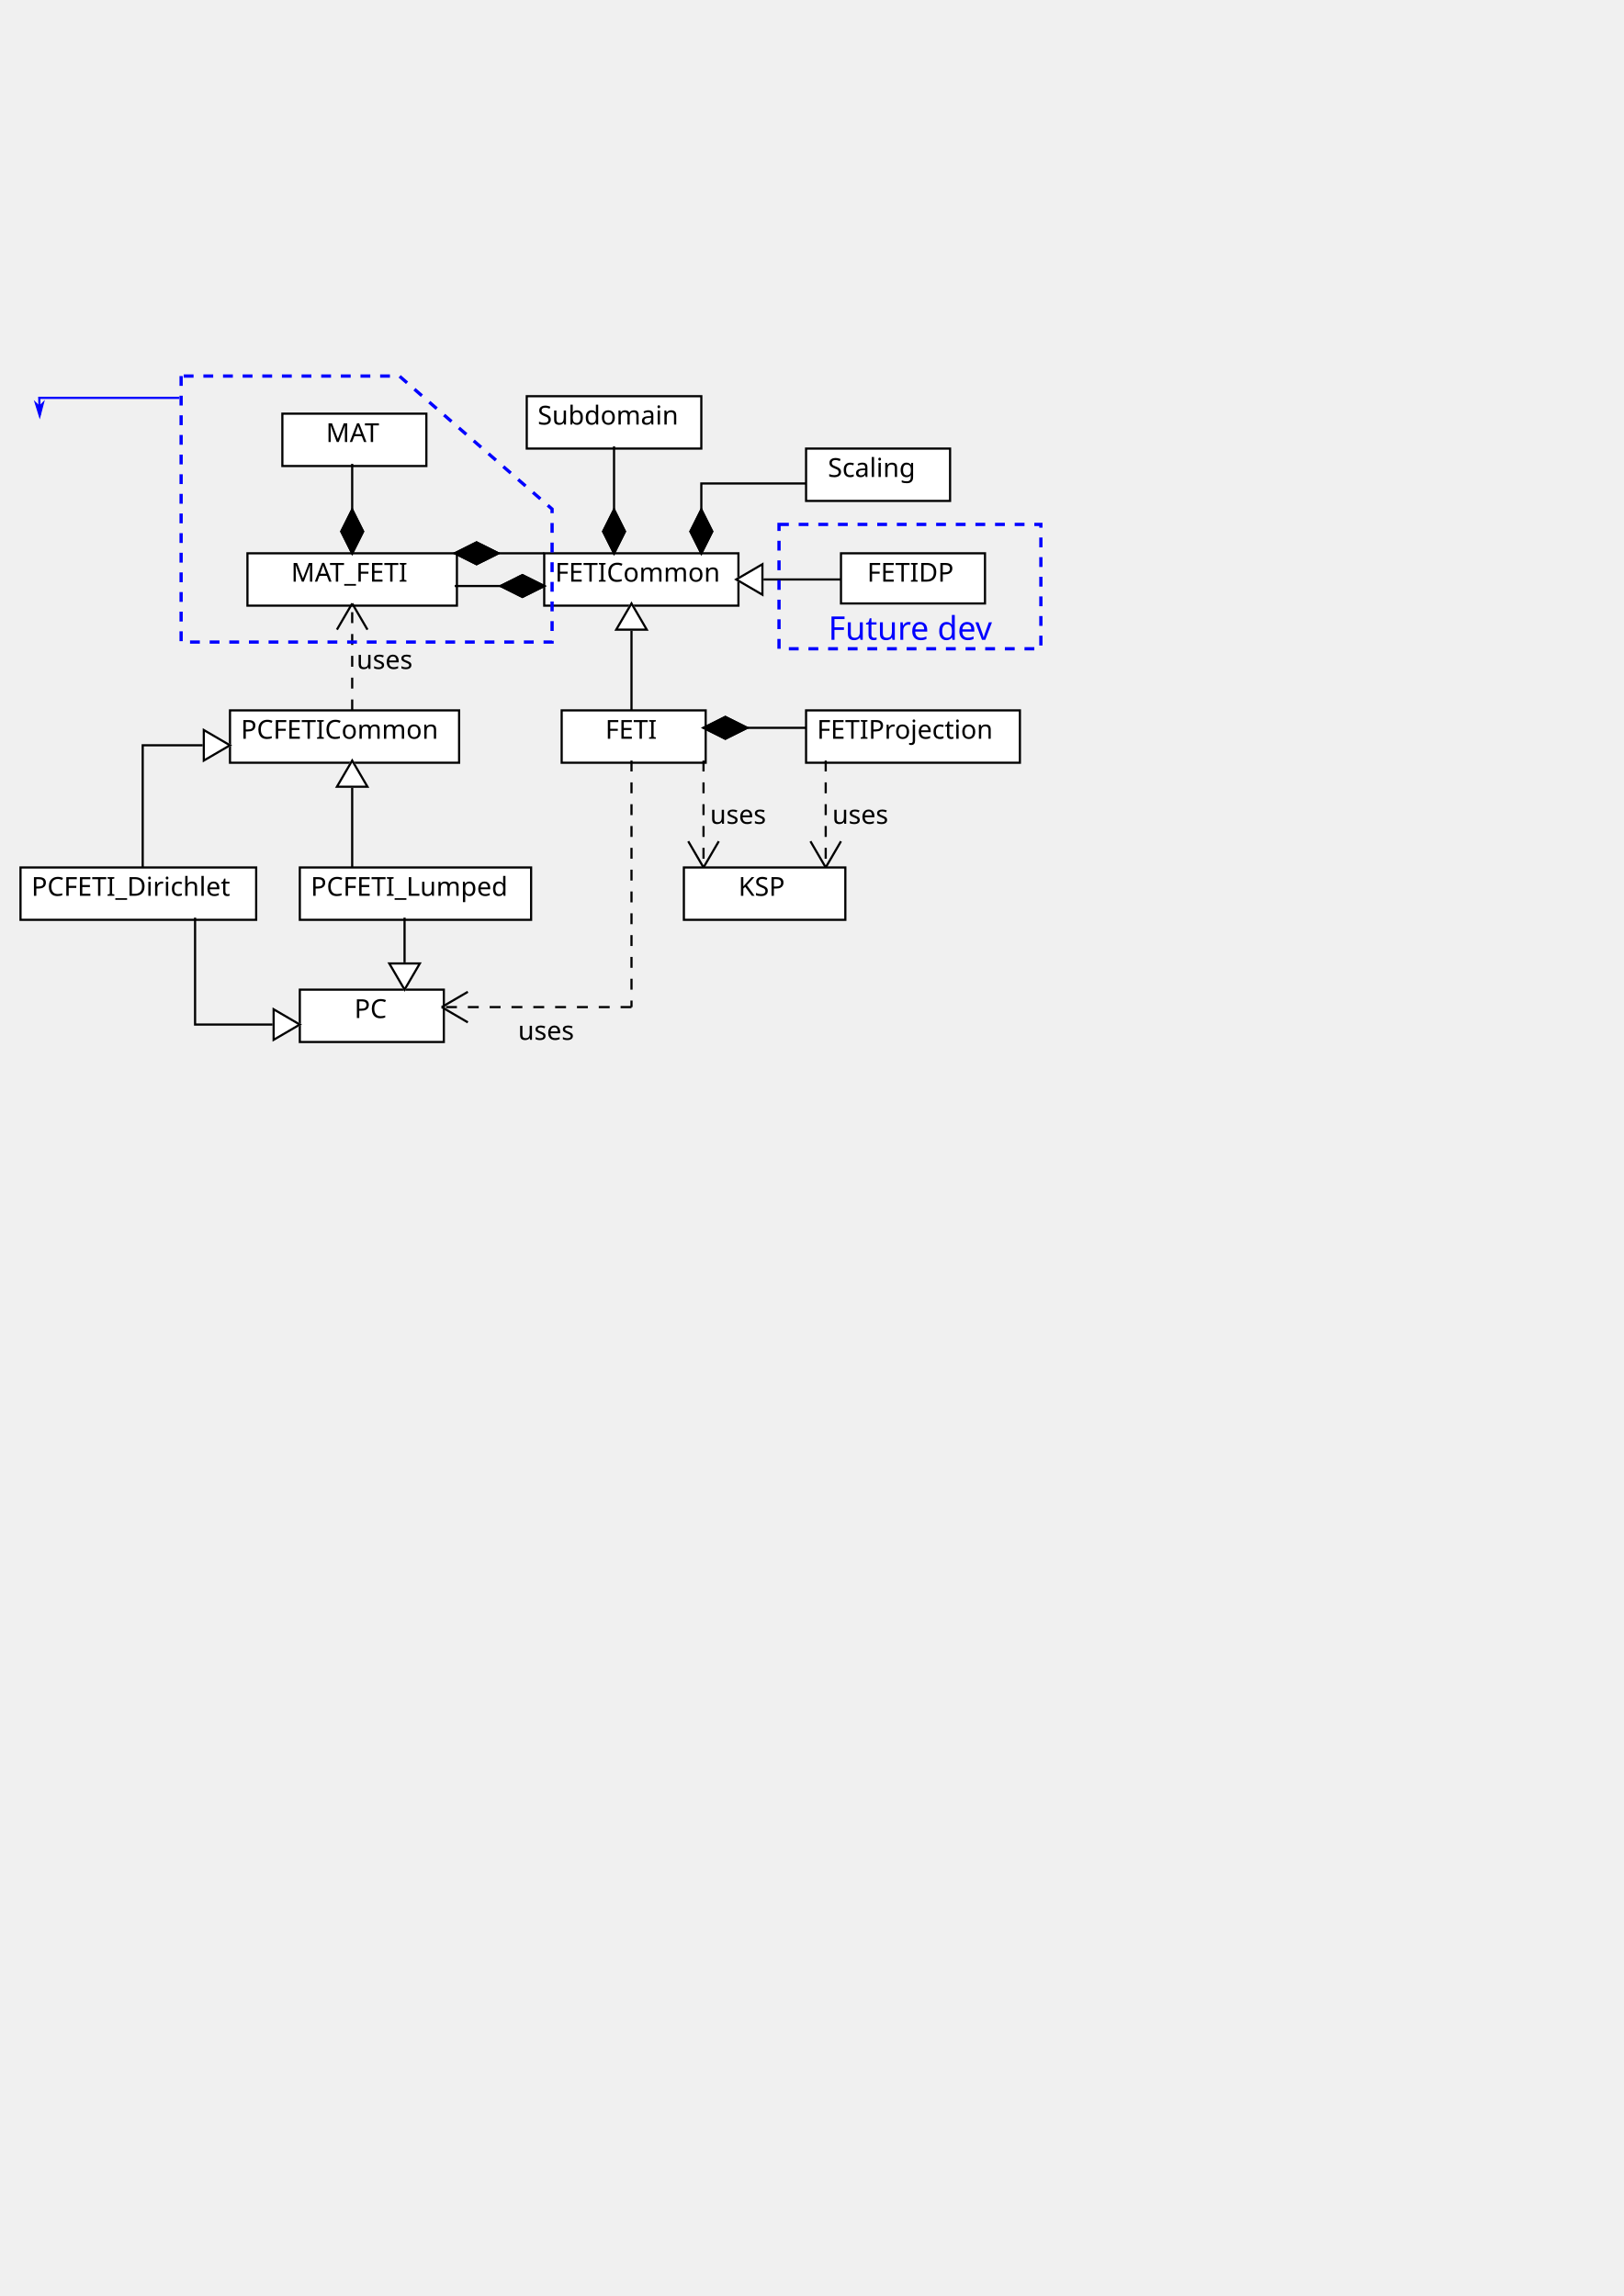
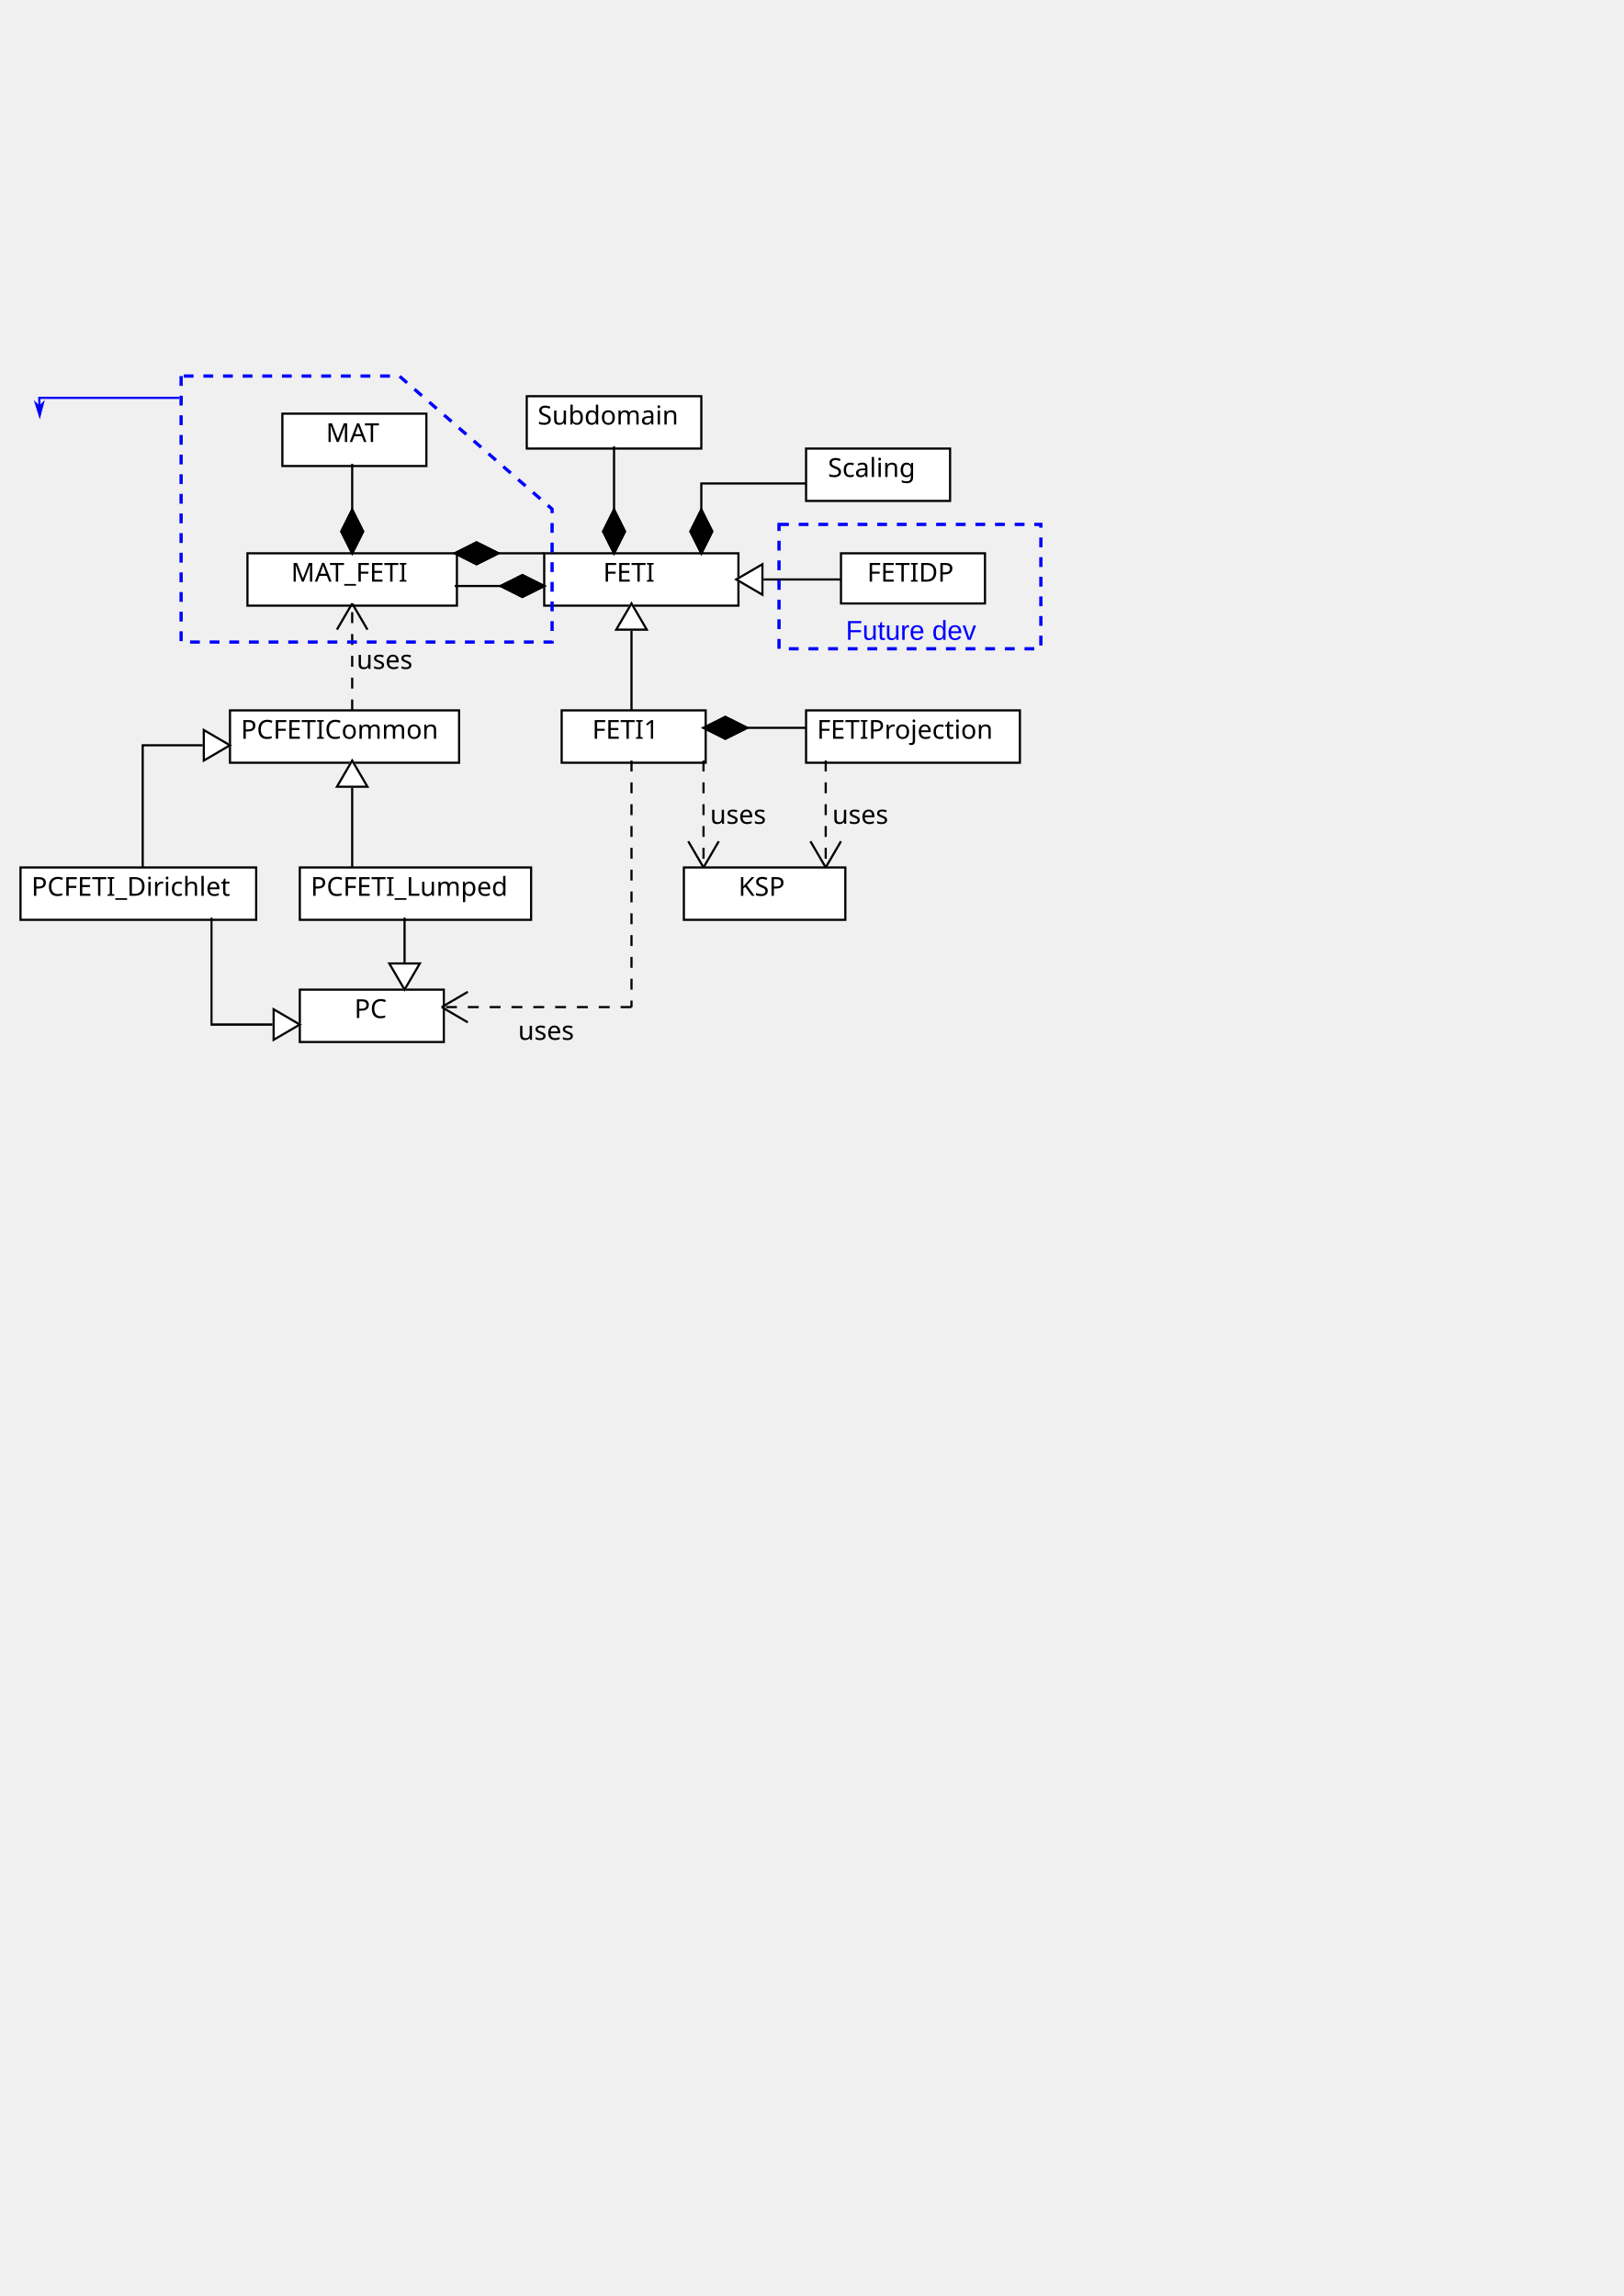
<svg xmlns="http://www.w3.org/2000/svg" width="210mm" height="297mm" viewBox="0 0 744.094 1052.362" id="svg2" version="1.1">
  <defs id="defs4">
    <marker orient="auto" refY="0.0" refX="0.0" id="Arrow1Mend" style="overflow:visible;">
      <path id="path4151" d="M 0.0,0.0 L 5.0,-5.0 L -12.5,0.0 L 5.0,5.0 L 0.0,0.0 z " style="fill-rule:evenodd;stroke:#0000ff;stroke-width:1pt;stroke-opacity:1;fill:#0000ff;fill-opacity:1" transform="scale(0.4) rotate(180) translate(10,0)" />
    </marker>
    <marker orient="auto" refY="0.0" refX="0.0" id="DiamondL" style="overflow:visible">
      <path id="path4221" d="M 0,-7.071 L -7.071,0 L 0,7.071 L 7.071,0 L 0,-7.071 z " style="fill-rule:evenodd;stroke:#000000;stroke-width:1pt;stroke-opacity:1;fill:#000000;fill-opacity:1" transform="scale(0.8)" />
    </marker>
  </defs>
  <g id="layer1">
    <rect style="fill:#ffffff;stroke:#ffffff;stroke-width:1" height="24" width="89" x="249.396" y="253.598" id="rect4458" />
    <rect style="fill:none;stroke:#000000;stroke-width:1" height="24" width="89" x="249.396" y="253.598" id="rect4460" />
-     <text style="font-size:12px;font-family:Dialog" font-size="12" x="254.396" y="266.598" id="text4462">FETICommon</text>
+     <text style="font-size:12px;font-family:Dialog" font-size="12" x="276.396" y="266.598" id="text4462">FETI</text>
    <rect style="fill:#ffffff;stroke:#ffffff;stroke-width:1" height="23" width="66" x="385.396" y="253.598" id="rect4464" />
    <rect style="fill:none;stroke:#000000;stroke-width:1" height="23" width="66" x="385.396" y="253.598" id="rect4466" />
    <text style="font-size:12px;font-family:Dialog" font-size="12" x="397.396" y="266.598" id="text4468">FETIDP</text>
    <rect style="fill:#ffffff;stroke:#ffffff;stroke-width:1" height="24" width="66" x="369.396" y="205.598" id="rect4470" />
    <rect style="fill:none;stroke:#000000;stroke-width:1" height="24" width="66" x="369.396" y="205.598" id="rect4472" />
    <text style="font-size:12px;font-family:Dialog" font-size="12" x="379.396" y="218.598" id="text4474">Scaling</text>
    <rect style="fill:#ffffff;stroke:#ffffff;stroke-width:1" height="24" width="98" x="369.396" y="325.598" id="rect4476" />
    <rect style="fill:none;stroke:#000000;stroke-width:1" height="24" width="98" x="369.396" y="325.598" id="rect4478" />
    <text style="font-size:12px;font-family:Dialog" font-size="12" x="374.396" y="338.598" id="text4480">FETIProjection</text>
    <rect style="fill:#ffffff;stroke:#ffffff;stroke-width:1" height="24" width="66" x="257.396" y="325.598" id="rect4482" />
    <rect style="fill:none;stroke:#000000;stroke-width:1" height="24" width="66" x="257.396" y="325.598" id="rect4484" />
-     <text style="font-size:12px;font-family:Dialog" font-size="12" x="277.396" y="338.598" id="text4486">FETI</text>
+     <text style="font-size:12px;font-family:Dialog" font-size="12" x="271.396" y="338.598" id="text4486">FETI1</text>
    <rect style="fill:#ffffff;stroke:#ffffff;stroke-width:1" height="24" width="74" x="313.396" y="397.598" id="rect4488" />
    <rect style="fill:none;stroke:#000000;stroke-width:1" height="24" width="74" x="313.396" y="397.598" id="rect4490" />
    <text style="font-size:12px;font-family:Dialog" font-size="12" x="338.396" y="410.598" id="text4492">KSP</text>
    <rect style="fill:#ffffff;stroke:#ffffff;stroke-width:1" height="24" width="66" x="137.396" y="453.598" id="rect4494" />
    <rect style="fill:none;stroke:#000000;stroke-width:1" height="24" width="66" x="137.396" y="453.598" id="rect4496" />
    <text style="font-size:12px;font-family:Dialog" font-size="12" x="162.396" y="466.598" id="text4498">PC</text>
    <rect style="fill:#ffffff;stroke:#ffffff;stroke-width:1" height="24" width="106" x="137.396" y="397.598" id="rect4500" />
    <rect style="fill:none;stroke:#000000;stroke-width:1" height="24" width="106" x="137.396" y="397.598" id="rect4502" />
    <text style="font-size:12px;font-family:Dialog" font-size="12" x="142.396" y="410.598" id="text4504">PCFETI_Lumped</text>
    <rect style="fill:#ffffff;stroke:#ffffff;stroke-width:1" height="24" width="105" x="105.396" y="325.598" id="rect4506" />
    <rect style="fill:none;stroke:#000000;stroke-width:1" height="24" width="105" x="105.396" y="325.598" id="rect4508" />
    <text style="font-size:12px;font-family:Dialog" font-size="12" x="110.396" y="338.598" id="text4510">PCFETICommon</text>
    <rect style="fill:#ffffff;stroke:#ffffff;stroke-width:1" height="24" width="96" x="113.396" y="253.598" id="rect4512" />
    <rect style="fill:none;stroke:#000000;stroke-width:1" height="24" width="96" x="113.396" y="253.598" id="rect4514" />
    <text style="font-size:12px;font-family:Dialog" font-size="12" x="133.396" y="266.598" id="text4516">MAT_FETI</text>
    <rect style="fill:#ffffff;stroke:#ffffff;stroke-width:1" height="24" width="80" x="241.396" y="181.598" id="rect4518" />
    <rect style="fill:none;stroke:#000000;stroke-width:1" height="24" width="80" x="241.396" y="181.598" id="rect4520" />
    <text style="font-size:12px;font-family:Dialog" font-size="12" x="246.396" y="194.598" id="text4522">Subdomain</text>
    <rect style="fill:#ffffff;stroke:#ffffff;stroke-width:1" height="24" width="66" x="129.396" y="189.598" id="rect4524" />
    <rect style="fill:none;stroke:#000000;stroke-width:1" height="24" width="66" x="129.396" y="189.598" id="rect4526" />
    <text style="font-size:12px;font-family:Dialog" font-size="12" x="149.396" y="202.598" id="text4528">MAT</text>
    <polyline style="fill:none;stroke:#000000;stroke-width:1" points="401,98 353,98" id="polyline4530" transform="translate(-15.604,167.5981)" />
    <polygon style="fill:#ffffff;stroke:#ffffff;stroke-width:1" points="365,91 365,105 353,98 " id="polygon4532" transform="translate(-15.604,167.5981)" />
    <polygon style="fill:none;stroke:#000000;stroke-width:1" points="365,91 365,105 353,98 " id="polygon4534" transform="translate(-15.604,167.5981)" />
    <polyline style="fill:none;stroke:#000000;stroke-width:1" points="305,158 305,109" id="polyline4536" transform="translate(-15.604,167.5981)" />
    <polygon style="fill:#ffffff;stroke:#ffffff;stroke-width:1" points="312,121 298,121 305,109 " id="polygon4538" transform="translate(-15.604,167.5981)" />
    <polygon style="fill:none;stroke:#000000;stroke-width:1" points="312,121 298,121 305,109 " id="polygon4540" transform="translate(-15.604,167.5981)" />
    <polyline style="fill:none;stroke:#000000;stroke-width:1" points="177,230 177,181" id="polyline4542" transform="translate(-15.604,167.5981)" />
    <polygon style="fill:#ffffff;stroke:#ffffff;stroke-width:1" points="184,193 170,193 177,181 " id="polygon4544" transform="translate(-15.604,167.5981)" />
    <polygon style="fill:none;stroke:#000000;stroke-width:1" points="184,193 170,193 177,181 " id="polygon4546" transform="translate(-15.604,167.5981)" />
    <circle style="fill:#ffffff;stroke:#ffffff;stroke-width:1" r="0" cx="160.396" cy="374.598" id="ellipse4550" />
    <polyline style="fill:none;stroke:#000000;stroke-width:1" points="201,253 201,286" id="polyline4552" transform="translate(-15.604,167.5981)" />
    <polygon style="fill:#ffffff;stroke:#ffffff;stroke-width:1" points="194,274 208,274 201,286 " id="polygon4554" transform="translate(-15.604,167.5981)" />
    <polygon style="fill:none;stroke:#000000;stroke-width:1" points="194,274 208,274 201,286 " id="polygon4556" transform="translate(-15.604,167.5981)" />
    <rect style="fill:#ffffff;stroke:#ffffff;stroke-width:1" height="24" width="108" x="9.396" y="397.598" id="rect4558" />
    <rect style="fill:none;stroke:#000000;stroke-width:1" height="24" width="108" x="9.396" y="397.598" id="rect4560" />
    <text style="font-size:12px;font-family:Dialog" font-size="12" x="14.396" y="410.598" id="text4562">PCFETI_Dirichlet</text>
-     <polyline style="fill:none;stroke:#000000;stroke-width:1" points="105,253 105,302 153,302" id="polyline4564" transform="translate(-15.604,167.5981)" />
+     <polyline style="fill:none;stroke:#000000;stroke-width:1.09" points="105,253 105,302 153,302" id="polyline4564" transform="matrix(0.8421637,0,0,1,8.505501,167.5981)" />
    <polygon style="fill:#ffffff;stroke:#ffffff;stroke-width:1" points="141,309 141,295 153,302 " id="polygon4566" transform="translate(-15.604,167.5981)" />
    <polygon style="fill:none;stroke:#000000;stroke-width:1" points="141,309 141,295 153,302 " id="polygon4568" transform="translate(-15.604,167.5981)" />
    <polyline style="fill:none;stroke:#000000;stroke-width:1" points="81,230 81,174 121,174" id="polyline4570" transform="translate(-15.604,167.5981)" />
    <polygon style="fill:#ffffff;stroke:#ffffff;stroke-width:1" points="109,181 109,167 121,174 " id="polygon4572" transform="translate(-15.604,167.5981)" />
    <polygon style="fill:none;stroke:#000000;stroke-width:1" points="109,181 109,167 121,174 " id="polygon4574" transform="translate(-15.604,167.5981)" />
    <line style="fill:#000000;stroke:#000000;stroke-width:1" x1="161.396" x2="161.396" y1="325.598" y2="320.598" id="line4576" />
    <line style="fill:#000000;stroke:#000000;stroke-width:1" x1="161.396" x2="161.396" y1="315.598" y2="310.598" id="line4578" />
    <line style="fill:#000000;stroke:#000000;stroke-width:1" x1="161.396" x2="161.396" y1="305.598" y2="300.598" id="line4580" />
    <line style="fill:#000000;stroke:#000000;stroke-width:1" x1="161.396" x2="161.396" y1="295.598" y2="290.598" id="line4582" />
    <line style="fill:#000000;stroke:#000000;stroke-width:1" x1="161.396" x2="161.396" y1="285.598" y2="280.598" id="line4584" />
    <line style="fill:#000000;stroke:#000000;stroke-width:1" x1="168.396" x2="161.396" y1="288.598" y2="276.598" id="line4586" />
    <line style="fill:#000000;stroke:#000000;stroke-width:1" x1="154.396" x2="161.396" y1="288.598" y2="276.598" id="line4588" />
    <text style="font-size:12px;font-family:Dialog" font-size="12" x="163.396" y="306.598" id="text4590">uses</text>
    <polyline style="fill:none;stroke:#000000;stroke-width:1" points="177,86 177,45" id="polyline4592" transform="translate(-15.604,167.5981)" />
    <polygon style="fill:#000000;stroke:#000000;stroke-width:1" points="177,86 172,76 177,66 182,76 " id="polygon4594" transform="translate(-15.604,167.5981)" />
    <polygon style="fill:none;stroke:#000000;stroke-width:1" points="177,86 172,76 177,66 182,76 " id="polygon4596" transform="translate(-15.604,167.5981)" />
    <polyline style="fill:none;stroke:#000000;stroke-width:1" points="224,86 265,86" id="polyline4598" transform="translate(-15.604,167.5981)" />
    <polygon style="fill:#000000;stroke:#000000;stroke-width:1" points="224,86 234,81 244,86 234,91 " id="polygon4600" transform="translate(-15.604,167.5981)" />
    <polygon style="fill:none;stroke:#000000;stroke-width:1" points="224,86 234,81 244,86 234,91 " id="polygon4602" transform="translate(-15.604,167.5981)" />
    <polyline style="fill:none;stroke:#000000;stroke-width:1" points="265,101 224,101" id="polyline4604" transform="translate(-15.604,167.5981)" />
    <polygon style="fill:#000000;stroke:#000000;stroke-width:1" points="265,101 255,106 245,101 255,96 " id="polygon4606" transform="translate(-15.604,167.5981)" />
    <polygon style="fill:none;stroke:#000000;stroke-width:1" points="265,101 255,106 245,101 255,96 " id="polygon4608" transform="translate(-15.604,167.5981)" />
    <polyline style="fill:none;stroke:#000000;stroke-width:1" points="297,86 297,37" id="polyline4610" transform="translate(-15.604,167.5981)" />
    <polygon style="fill:#000000;stroke:#000000;stroke-width:1" points="297,86 292,76 297,66 302,76 " id="polygon4612" transform="translate(-15.604,167.5981)" />
    <polygon style="fill:none;stroke:#000000;stroke-width:1" points="297,86 292,76 297,66 302,76 " id="polygon4614" transform="translate(-15.604,167.5981)" />
    <polyline style="fill:none;stroke:#000000;stroke-width:1" points="337,86 337,54 385,54" id="polyline4616" transform="translate(-15.604,167.5981)" />
    <polygon style="fill:#000000;stroke:#000000;stroke-width:1" points="337,86 332,76 337,66 342,76 " id="polygon4618" transform="translate(-15.604,167.5981)" />
    <polygon style="fill:none;stroke:#000000;stroke-width:1" points="337,86 332,76 337,66 342,76 " id="polygon4620" transform="translate(-15.604,167.5981)" />
    <polyline style="fill:none;stroke:#000000;stroke-width:1" points="338,166 385,166" id="polyline4622" transform="translate(-15.604,167.5981)" />
    <polygon style="fill:#000000;stroke:#000000;stroke-width:1" points="338,166 348,161 358,166 348,171 " id="polygon4624" transform="translate(-15.604,167.5981)" />
    <polygon style="fill:none;stroke:#000000;stroke-width:1" points="338,166 348,161 358,166 348,171 " id="polygon4626" transform="translate(-15.604,167.5981)" />
    <line style="fill:#000000;stroke:#000000;stroke-width:1" x1="289.396" x2="289.396" y1="348.598" y2="353.598" id="line4628" />
    <line style="fill:#000000;stroke:#000000;stroke-width:1" x1="289.396" x2="289.396" y1="358.598" y2="363.598" id="line4630" />
    <line style="fill:#000000;stroke:#000000;stroke-width:1" x1="289.396" x2="289.396" y1="368.598" y2="373.598" id="line4632" />
    <line style="fill:#000000;stroke:#000000;stroke-width:1" x1="289.396" x2="289.396" y1="378.598" y2="383.598" id="line4634" />
    <line style="fill:#000000;stroke:#000000;stroke-width:1" x1="289.396" x2="289.396" y1="388.598" y2="393.598" id="line4636" />
    <line style="fill:#000000;stroke:#000000;stroke-width:1" x1="289.396" x2="289.396" y1="398.598" y2="403.598" id="line4638" />
    <line style="fill:#000000;stroke:#000000;stroke-width:1" x1="289.396" x2="289.396" y1="408.598" y2="413.598" id="line4640" />
    <line style="fill:#000000;stroke:#000000;stroke-width:1" x1="289.396" x2="289.396" y1="418.598" y2="423.598" id="line4642" />
    <line style="fill:#000000;stroke:#000000;stroke-width:1" x1="289.396" x2="289.396" y1="428.598" y2="433.598" id="line4644" />
    <line style="fill:#000000;stroke:#000000;stroke-width:1" x1="289.396" x2="289.396" y1="438.598" y2="443.598" id="line4646" />
    <line style="fill:#000000;stroke:#000000;stroke-width:1" x1="289.396" x2="289.396" y1="448.598" y2="453.598" id="line4648" />
    <line style="fill:#000000;stroke:#000000;stroke-width:1" x1="289.396" x2="289.396" y1="458.598" y2="461.598" id="line4650" />
    <line style="fill:#000000;stroke:#000000;stroke-width:1" x1="289.396" x2="284.396" y1="461.598" y2="461.598" id="line4652" />
    <line style="fill:#000000;stroke:#000000;stroke-width:1" x1="279.396" x2="274.396" y1="461.598" y2="461.598" id="line4654" />
    <line style="fill:#000000;stroke:#000000;stroke-width:1" x1="269.396" x2="264.396" y1="461.598" y2="461.598" id="line4656" />
    <line style="fill:#000000;stroke:#000000;stroke-width:1" x1="259.396" x2="254.396" y1="461.598" y2="461.598" id="line4658" />
    <line style="fill:#000000;stroke:#000000;stroke-width:1" x1="249.396" x2="244.396" y1="461.598" y2="461.598" id="line4660" />
    <line style="fill:#000000;stroke:#000000;stroke-width:1" x1="239.396" x2="234.396" y1="461.598" y2="461.598" id="line4662" />
    <line style="fill:#000000;stroke:#000000;stroke-width:1" x1="229.396" x2="224.396" y1="461.598" y2="461.598" id="line4664" />
    <line style="fill:#000000;stroke:#000000;stroke-width:1" x1="219.396" x2="214.396" y1="461.598" y2="461.598" id="line4666" />
    <line style="fill:#000000;stroke:#000000;stroke-width:1" x1="209.396" x2="204.396" y1="461.598" y2="461.598" id="line4668" />
    <line style="fill:#000000;stroke:#000000;stroke-width:1" x1="214.396" x2="202.396" y1="454.598" y2="461.598" id="line4670" />
    <line style="fill:#000000;stroke:#000000;stroke-width:1" x1="214.396" x2="202.396" y1="468.598" y2="461.598" id="line4672" />
    <text style="font-size:12px;font-family:Dialog" font-size="12" x="237.396" y="476.598" id="text4674">uses</text>
    <line style="fill:#000000;stroke:#000000;stroke-width:1" x1="322.396" x2="322.396" y1="348.598" y2="353.598" id="line4676" />
    <line style="fill:#000000;stroke:#000000;stroke-width:1" x1="322.396" x2="322.396" y1="358.598" y2="363.598" id="line4678" />
    <line style="fill:#000000;stroke:#000000;stroke-width:1" x1="322.396" x2="322.396" y1="368.598" y2="373.598" id="line4680" />
    <line style="fill:#000000;stroke:#000000;stroke-width:1" x1="322.396" x2="322.396" y1="378.598" y2="383.598" id="line4682" />
    <line style="fill:#000000;stroke:#000000;stroke-width:1" x1="322.396" x2="322.396" y1="388.598" y2="393.598" id="line4684" />
    <line style="fill:#000000;stroke:#000000;stroke-width:1" x1="315.396" x2="322.396" y1="385.598" y2="397.598" id="line4686" />
    <line style="fill:#000000;stroke:#000000;stroke-width:1" x1="329.396" x2="322.396" y1="385.598" y2="397.598" id="line4688" />
    <text style="font-size:12px;font-family:Dialog" font-size="12" x="325.396" y="377.598" id="text4690">uses</text>
    <line style="fill:#000000;stroke:#000000;stroke-width:1" x1="378.396" x2="378.396" y1="348.598" y2="353.598" id="line4692" />
    <line style="fill:#000000;stroke:#000000;stroke-width:1" x1="378.396" x2="378.396" y1="358.598" y2="363.598" id="line4694" />
    <line style="fill:#000000;stroke:#000000;stroke-width:1" x1="378.396" x2="378.396" y1="368.598" y2="373.598" id="line4696" />
    <line style="fill:#000000;stroke:#000000;stroke-width:1" x1="378.396" x2="378.396" y1="378.598" y2="383.598" id="line4698" />
    <line style="fill:#000000;stroke:#000000;stroke-width:1" x1="378.396" x2="378.396" y1="388.598" y2="393.598" id="line4700" />
    <line style="fill:#000000;stroke:#000000;stroke-width:1" x1="371.396" x2="378.396" y1="385.598" y2="397.598" id="line4702" />
    <line style="fill:#000000;stroke:#000000;stroke-width:1" x1="385.396" x2="378.396" y1="385.598" y2="397.598" id="line4704" />
    <text style="font-size:12px;font-family:Dialog" font-size="12" x="381.396" y="377.598" id="text4706">uses</text>
    <rect style="opacity:1;fill:none;fill-opacity:1;stroke:#0000ff;stroke-width:1.5;stroke-miterlimit:4;stroke-dasharray:4.5,4.5;stroke-dashoffset:0;stroke-opacity:1" id="rect4966" width="120" height="57" x="357" y="240.362" />
-     <text xml:space="preserve" style="font-style:normal;font-variant:normal;font-weight:normal;font-stretch:normal;font-size:25px;line-height:125%;font-family:'Liberation Sans';-inkscape-font-specification:'Liberation Sans, Normal';text-align:start;letter-spacing:0px;word-spacing:0px;writing-mode:lr-tb;text-anchor:start;fill:#0000ff;fill-opacity:1;stroke:none;stroke-width:1px;stroke-linecap:butt;stroke-linejoin:miter;stroke-opacity:1;" x="379.594" y="293.271" id="text4968">
-       <tspan id="tspan4970" x="379.594" y="293.271" style="font-style:normal;font-variant:normal;font-weight:normal;font-stretch:normal;font-size:15px;line-height:125%;font-family:Dialog;-inkscape-font-specification:'Dialog, Normal';text-align:start;writing-mode:lr-tb;text-anchor:start;fill:#0000ff;">Future dev</tspan>
+     <text xml:space="preserve" style="font-style:normal;font-variant:normal;font-weight:normal;font-stretch:normal;font-size:12.5px;line-height:125%;font-family:'Liberation Sans';-inkscape-font-specification:'Liberation Sans, Normal';text-align:start;letter-spacing:0px;word-spacing:0px;writing-mode:lr-tb;text-anchor:start;fill:#0000ff;fill-opacity:1;stroke:none;stroke-width:1px;stroke-linecap:butt;stroke-linejoin:miter;stroke-opacity:1" x="387.594" y="293.271" id="text4968">
+       <tspan id="tspan4970" x="387.594" y="293.271" style="font-style:normal;font-variant:normal;font-weight:normal;font-stretch:normal;font-size:12.5px;line-height:125%;font-family:'Liberation Sans';-inkscape-font-specification:'Liberation Sans, Normal';text-align:start;writing-mode:lr-tb;text-anchor:start;fill:#0000ff">Future dev</tspan>
    </text>
    <path style="fill:none;fill-rule:evenodd;stroke:#0000ff;stroke-width:1.5;stroke-linecap:butt;stroke-linejoin:miter;stroke-miterlimit:4;stroke-dasharray:4.5,4.5;stroke-opacity:1;stroke-dashoffset:0" d="m 83,172.362 0,121.919 170,0 0,-60.959 -70,-60.959 z" id="path5017" />
-     <flowRoot xml:space="preserve" id="flowRoot5019" style="font-style:normal;font-variant:normal;font-weight:normal;font-stretch:normal;font-size:12.5px;line-height:125%;font-family:'Liberation Sans';-inkscape-font-specification:'Liberation Sans, Normal';text-align:center;letter-spacing:0px;word-spacing:0px;writing-mode:lr-tb;text-anchor:middle;fill:#000080;fill-opacity:1;stroke:none;stroke-width:1px;stroke-linecap:butt;stroke-linejoin:miter;stroke-opacity:1;" transform="translate(-11.11168,22.72843)">
+     <flowRoot xml:space="preserve" id="flowRoot5019" style="font-style:normal;font-variant:normal;font-weight:normal;font-stretch:normal;font-size:12.5px;line-height:125%;font-family:'Liberation Sans';-inkscape-font-specification:'Liberation Sans, Normal';text-align:center;letter-spacing:0px;word-spacing:0px;writing-mode:lr-tb;text-anchor:middle;fill:#000080;fill-opacity:1;stroke:none;stroke-width:1px;stroke-linecap:butt;stroke-linejoin:miter;stroke-opacity:1" transform="translate(-11.11168,22.72843)">
      <flowRegion id="flowRegion5021">
-         <rect id="rect5023" width="146.112" height="157.272" x="-60" y="172.362" style="font-size:12.5px;text-align:center;text-anchor:middle;fill:#000080;" />
+         <rect id="rect5023" width="146.112" height="157.272" x="-60" y="172.362" style="font-size:12.5px;text-align:center;text-anchor:middle;fill:#000080" />
      </flowRegion>
-       <flowPara id="flowPara5025">Semantic introduced for denoting the composition of the matrix of the interface problem FETICommon::F with FETICommon, and in this way enabling preconditioners accessing FETI operators part of FETICommon</flowPara>
+       <flowPara id="flowPara5025">Semantic introduced for denoting the composition of the matrix of the interface problem FETI::F with the FETI object. In this way, preconditioners can access FETI operators defined in the FETI object</flowPara>
    </flowRoot>
    <path style="fill:none;fill-rule:evenodd;stroke:#0000ff;stroke-width:1px;stroke-linecap:butt;stroke-linejoin:miter;stroke-opacity:1;marker-end:url(#Arrow1Mend)" d="m 82.179,182.362 -64.179,0 0.179,7.886" id="path5029" />
  </g>
</svg>
